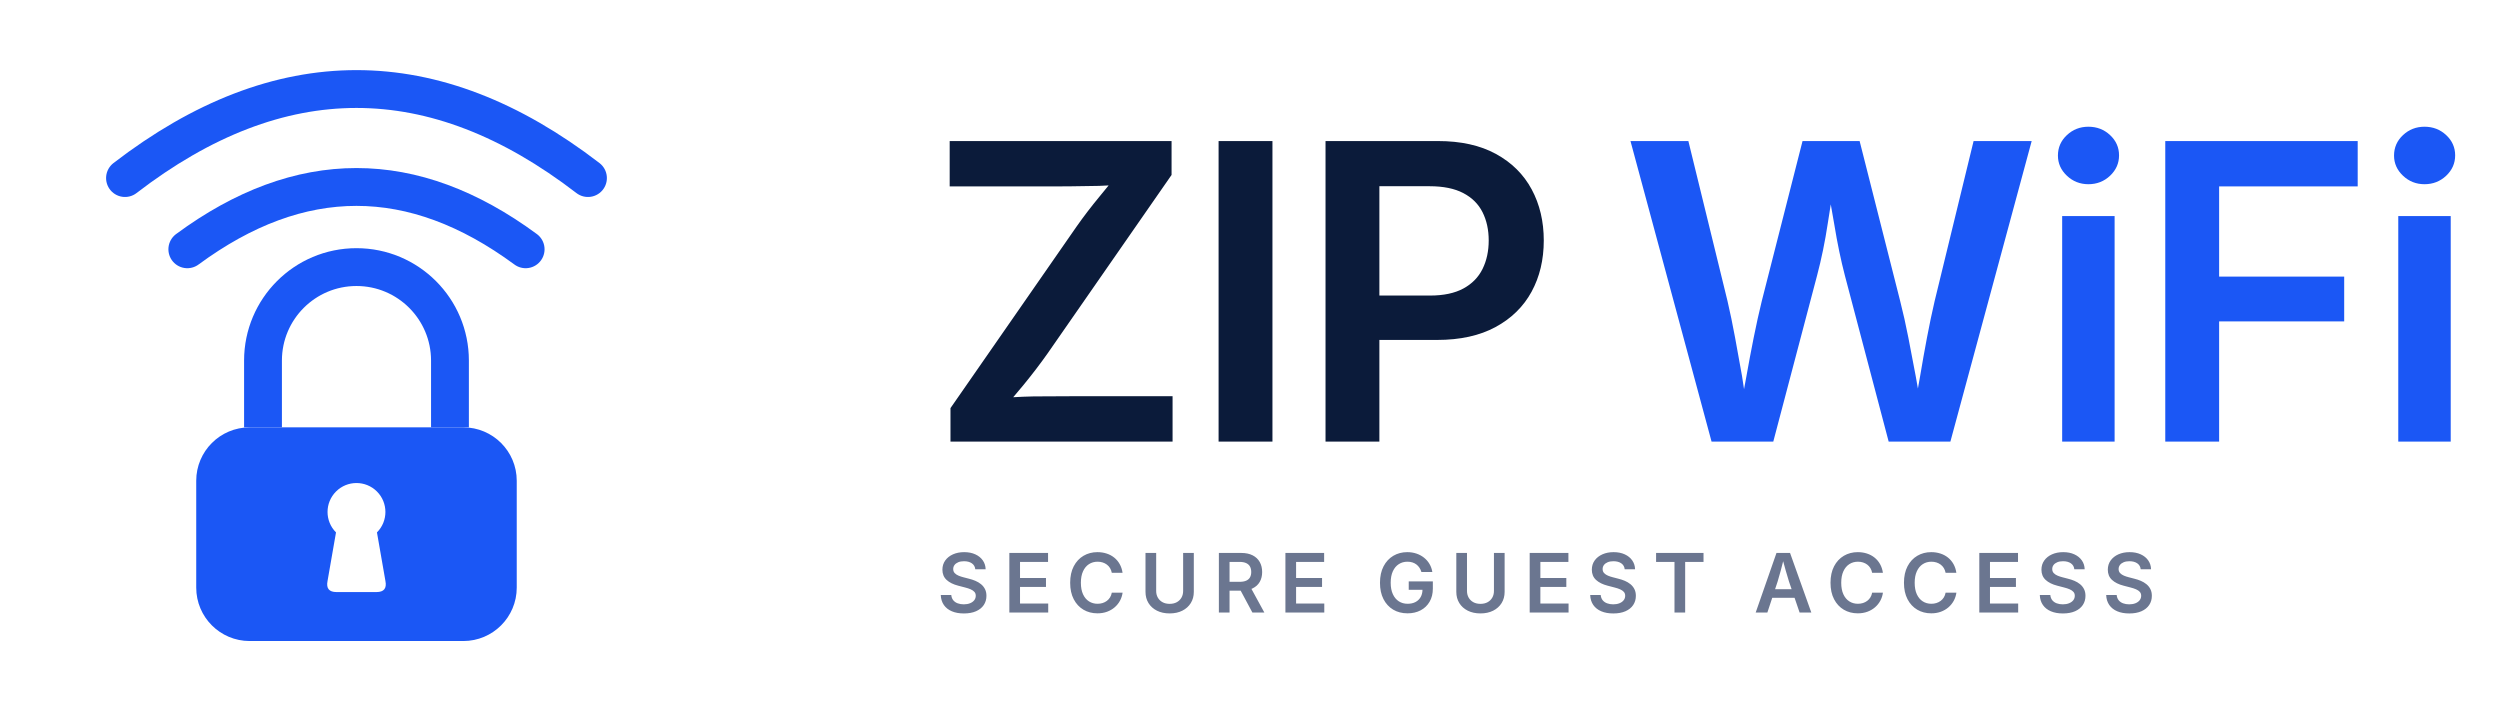
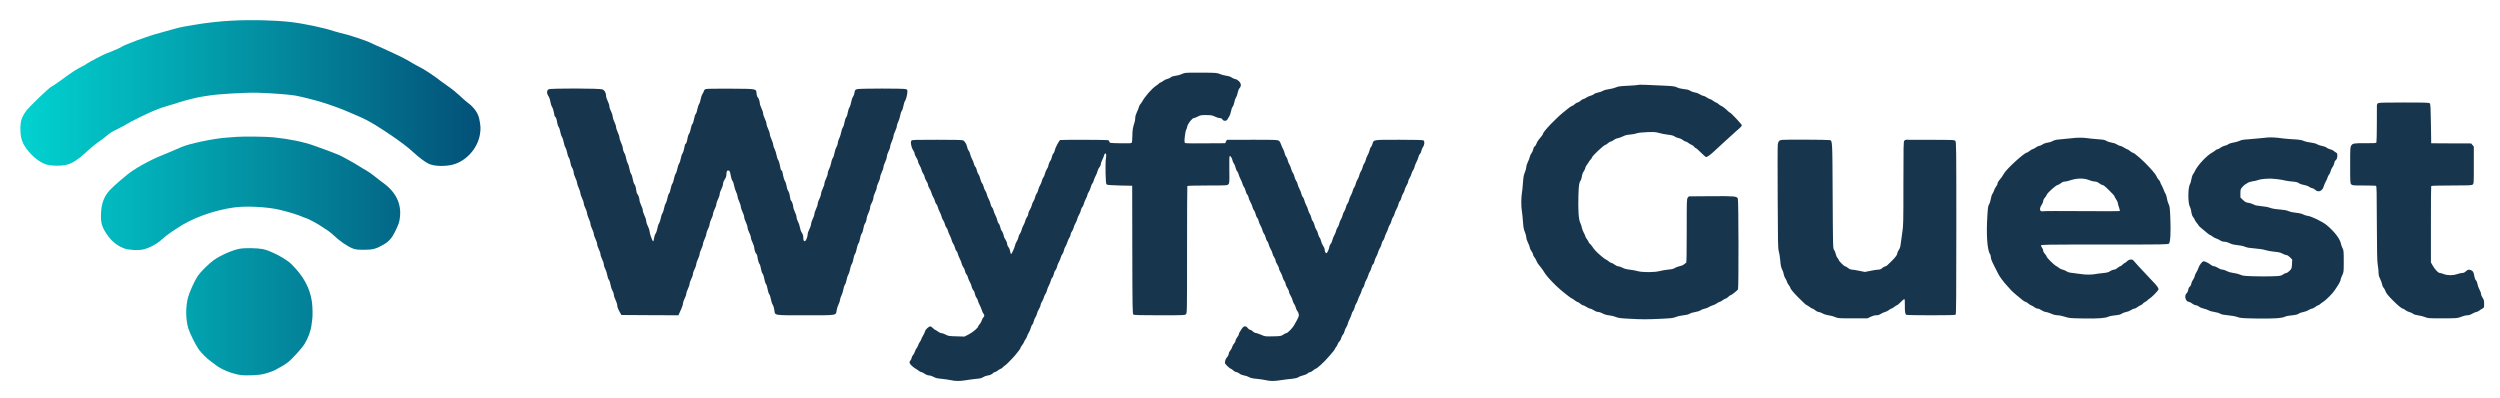
- <svg xmlns="http://www.w3.org/2000/svg" width="351" height="100" viewBox="0 0 350.9 100.0" fill="none">
-   <g transform="scale(0.625)">
-     <g>
-       <path d="M28 40Q80 0 132 40" stroke="#1B57F5" stroke-width="8.5" stroke-linecap="round" />
-       <path d="M42 56Q80 28 118 56" stroke="#1B57F5" stroke-width="8.5" stroke-linecap="round" />
-       <path d="M59 96V81A21 21 0 0 1 101 81V96" stroke="#1B57F5" stroke-width="8.5" />
-       <path d="M56 96H104A12 12 0 0 1 116 108V132A12 12 0 0 1 104 144H56A12 12 0 0 1 44 132V108A12 12 0 0 1 56 96Z M84.6 119.6L86.5 130.5Q87 133 84.5 133L75.5 133Q73 133 73.5 130.5L75.4 119.6A6.5 6.5 0 1 1 84.6 119.6Z" fill="#1B57F5" fill-rule="evenodd" />
-     </g>
+ <svg xmlns="http://www.w3.org/2000/svg" viewBox="0 0 748 119" fill="none">
+   <defs>
+     <linearGradient id="wyfyGuestIconGradient" x1="0" y1="0" x2="1" y2="0">
+       <stop offset="0%" stop-color="#02D3D0" />
+       <stop offset="100%" stop-color="#035078" />
+     </linearGradient>
+   </defs>
+   <g transform="translate(0,0) scale(0.1666667) translate(0,708) scale(0.1,-0.1)" fill="url(#wyfyGuestIconGradient)" stroke="none">
+     <path d="M4153 6709 c-197 -10 -482 -42 -653 -73 -74 -13 -169 -30 -210 -36 -41 -7 -136 -30 -210 -52 -74 -22 -171 -49 -215 -60 -196 -49 -640 -213 -700 -259 -16 -12 -196 -89 -242 -103 -48 -16 -324 -159 -368 -191 -16 -13 -48 -32 -70 -42 -112 -55 -187 -104 -408 -266 -65 -48 -134 -94 -154 -103 -50 -24 -395 -356 -456 -439 -76 -105 -100 -176 -101 -305 -1 -148 22 -239 86 -337 72 -110 185 -218 288 -275 77 -42 94 -47 191 -58 112 -12 230 -3 309 25 76 27 175 94 275 185 118 108 222 194 285 234 25 16 70 50 100 76 81 68 104 83 241 150 68 34 131 68 139 75 28 24 354 184 490 241 74 31 182 69 240 84 58 16 146 43 195 60 98 33 340 94 420 105 28 4 88 13 135 21 167 27 660 55 875 49 247 -8 563 -32 670 -51 100 -19 328 -75 460 -115 144 -43 390 -132 480 -174 28 -13 104 -46 170 -73 113 -48 178 -81 318 -163 80 -47 328 -211 385 -254 26 -20 84 -63 130 -96 46 -33 120 -94 165 -136 96 -90 217 -182 279 -211 86 -42 248 -53 393 -27 257 45 485 282 530 548 17 103 15 153 -11 281 -23 110 -96 212 -218 301 -21 15 -82 69 -135 119 -53 50 -135 117 -181 148 -47 32 -110 77 -140 100 -157 122 -319 228 -436 285 -33 16 -102 55 -154 88 -52 32 -174 94 -270 137 -96 44 -203 93 -237 109 -34 16 -65 29 -69 29 -4 0 -42 18 -84 39 -99 52 -427 160 -575 191 -27 6 -75 19 -105 29 -169 59 -547 139 -785 166 -286 33 -706 43 -1062 24z M4245 4623 c-22 -1 -105 -8 -185 -14 -235 -17 -668 -109 -805 -170 -84 -38 -319 -137 -429 -181 -60 -23 -282 -139 -351 -183 -27 -17 -70 -44 -95 -60 -82 -51 -343 -274 -413 -352 -100 -111 -147 -237 -154 -419 -8 -176 21 -262 145 -424 66 -87 172 -164 273 -200 89 -31 259 -39 349 -16 113 29 236 96 330 181 47 43 117 98 155 122 39 25 88 58 110 73 263 180 649 322 1020 375 213 31 604 12 821 -40 153 -36 340 -93 398 -121 28 -13 56 -24 63 -24 18 0 178 -81 250 -126 155 -98 202 -131 253 -180 117 -112 260 -210 357 -246 48 -18 81 -22 193 -22 158 -1 222 16 352 91 100 57 153 118 213 240 63 131 75 164 85 256 28 241 -75 451 -299 612 -42 30 -112 84 -156 120 -44 37 -109 82 -145 102 -36 20 -95 55 -131 79 -84 54 -298 172 -364 202 -77 33 -212 84 -440 165 -194 70 -456 123 -736 152 -128 13 -541 18 -664 8z M4305 2615 c-128 -22 -353 -121 -472 -208 -87 -62 -230 -205 -283 -281 -54 -80 -149 -289 -175 -386 -44 -169 -43 -389 5 -554 23 -80 131 -298 186 -376 49 -68 151 -170 224 -221 30 -21 69 -50 85 -63 94 -77 288 -155 436 -177 101 -15 325 -6 419 16 85 21 196 61 229 83 14 10 51 31 82 46 30 15 84 49 120 76 76 57 254 251 305 334 62 99 114 238 125 335 5 47 12 98 15 112 9 48 6 223 -6 309 -36 253 -153 466 -376 685 -95 93 -377 240 -508 264 -101 19 -322 22 -411 6z" />
  </g>
-   <path d="M133.398 62.0V57.299L151.099 31.811Q152.571 29.715 154.327 27.591Q154.95 26.826 155.602 26.033Q154.271 26.118 152.939 26.118Q150.164 26.175 147.389 26.175H133.285V19.803H164.438V24.561L147.049 49.596Q145.491 51.805 143.679 54.014Q142.942 54.892 142.206 55.77Q143.65 55.685 145.066 55.656Q147.898 55.628 150.73 55.628H164.579V62.0Z M178.602 19.803V62.0H171.04V19.803Z M186.054 62.0V19.803H201.828Q206.671 19.803 209.984 21.615Q213.298 23.428 214.997 26.585Q216.696 29.743 216.696 33.765Q216.696 37.814 214.983 40.958Q213.269 44.102 209.928 45.914Q206.586 47.727 201.715 47.727H193.615V62.0ZM193.615 41.496H200.724Q203.584 41.496 205.411 40.505Q207.237 39.514 208.101 37.758Q208.965 36.002 208.965 33.765Q208.965 31.527 208.101 29.8Q207.237 28.072 205.396 27.109Q203.556 26.146 200.667 26.146H193.615Z" fill="#0B1B3A" />
-   <path d="M240.253 62.0 228.869 19.803H236.997L242.491 42.261Q243.057 44.696 243.553 47.387Q244.048 50.077 244.53 52.796Q244.671 53.702 244.813 54.637Q244.983 53.702 245.153 52.796Q245.634 50.077 246.172 47.387Q246.71 44.696 247.305 42.261L253.026 19.803H261.041L266.733 42.261Q267.356 44.696 267.88 47.387Q268.404 50.077 268.914 52.796Q269.055 53.674 269.225 54.552Q269.367 53.674 269.537 52.796Q269.99 50.077 270.5 47.387Q271.009 44.696 271.576 42.261L277.042 19.803H285.198L273.785 62.0H265.119L258.973 38.692Q258.124 35.436 257.501 31.612Q257.246 30.196 256.991 28.695Q256.764 30.083 256.566 31.386Q256 35.152 255.065 38.692L248.919 62.0Z M289.478 62.0V30.338H296.841V62.0ZM293.16 25.863Q291.404 25.863 290.144 24.674Q288.883 23.484 288.883 21.842Q288.883 20.143 290.144 18.967Q291.404 17.792 293.16 17.792Q294.944 17.792 296.204 18.967Q297.464 20.143 297.464 21.813Q297.464 23.484 296.204 24.674Q294.944 25.863 293.16 25.863Z M303.954 62.0V19.803H330.971V26.175H311.515V38.834H329.074V45.121H311.515V62.0Z M336.667 62.0V30.338H344.031V62.0ZM340.349 25.863Q338.593 25.863 337.333 24.674Q336.073 23.484 336.073 21.842Q336.073 20.143 337.333 18.967Q338.593 17.792 340.349 17.792Q342.133 17.792 343.393 18.967Q344.654 20.143 344.654 21.813Q344.654 23.484 343.393 24.674Q342.133 25.863 340.349 25.863Z" fill="#1B57F5" />
-   <path d="M135.279 86.129Q134.308 86.129 133.592 85.826Q132.876 85.523 132.471 84.944Q132.067 84.366 132.033 83.541H133.51Q133.55 83.979 133.785 84.271Q134.021 84.562 134.409 84.706Q134.796 84.849 135.268 84.849Q135.762 84.849 136.141 84.697Q136.52 84.546 136.733 84.273Q136.947 84.001 136.947 83.642Q136.947 83.316 136.759 83.103Q136.571 82.889 136.231 82.74Q135.891 82.592 135.436 82.479L134.487 82.232Q133.437 81.963 132.85 81.418Q132.264 80.873 132.264 79.986Q132.264 79.245 132.662 78.689Q133.061 78.133 133.752 77.827Q134.442 77.521 135.318 77.521Q136.211 77.521 136.885 77.83Q137.559 78.139 137.938 78.683Q138.317 79.228 138.334 79.924H136.879Q136.823 79.385 136.399 79.09Q135.975 78.796 135.296 78.796Q134.824 78.796 134.484 78.939Q134.145 79.082 133.962 79.329Q133.78 79.576 133.78 79.896Q133.78 80.244 133.996 80.469Q134.212 80.694 134.541 80.828Q134.869 80.963 135.206 81.047L135.987 81.25Q136.453 81.362 136.891 81.547Q137.329 81.732 137.68 82.016Q138.031 82.3 138.238 82.704Q138.446 83.108 138.446 83.653Q138.446 84.388 138.07 84.947Q137.694 85.506 136.986 85.818Q136.279 86.129 135.279 86.129Z M141.662 86.0V77.633H147.097V78.897H143.161V81.154H146.805V82.401H143.161V84.737H147.12V86.0Z M154.03 86.112Q152.93 86.112 152.065 85.601Q151.2 85.09 150.701 84.13Q150.201 83.17 150.201 81.822Q150.201 80.469 150.703 79.506Q151.206 78.543 152.073 78.032Q152.941 77.521 154.03 77.521Q154.715 77.521 155.313 77.715Q155.911 77.908 156.38 78.282Q156.849 78.655 157.152 79.194Q157.456 79.733 157.557 80.418H156.046Q155.973 80.042 155.796 79.756Q155.619 79.469 155.356 79.27Q155.092 79.071 154.76 78.967Q154.429 78.863 154.053 78.863Q153.368 78.863 152.837 79.208Q152.306 79.554 152.006 80.214Q151.706 80.873 151.706 81.822Q151.706 82.782 152.009 83.439Q152.312 84.096 152.843 84.433Q153.373 84.77 154.047 84.77Q154.423 84.77 154.755 84.666Q155.086 84.562 155.353 84.363Q155.619 84.164 155.799 83.875Q155.979 83.585 156.046 83.215H157.562Q157.478 83.816 157.195 84.341Q156.911 84.866 156.451 85.264Q155.99 85.663 155.381 85.888Q154.772 86.112 154.03 86.112Z M164.17 86.124Q163.148 86.124 162.384 85.739Q161.62 85.354 161.199 84.672Q160.778 83.99 160.778 83.097V77.633H162.277V82.973Q162.277 83.496 162.51 83.906Q162.743 84.315 163.167 84.548Q163.591 84.781 164.17 84.781Q164.748 84.781 165.172 84.548Q165.596 84.315 165.829 83.906Q166.062 83.496 166.062 82.973V77.633H167.561V83.097Q167.561 83.99 167.137 84.672Q166.713 85.354 165.952 85.739Q165.192 86.124 164.17 86.124Z M171.08 86.0V77.633H174.208Q175.168 77.633 175.825 77.97Q176.482 78.307 176.819 78.911Q177.156 79.514 177.156 80.312Q177.156 81.109 176.816 81.699Q176.476 82.288 175.814 82.608Q175.735 82.648 175.651 82.681L177.465 86.0H175.786L174.141 82.928H172.579V86.0ZM172.579 81.688H173.989Q174.556 81.688 174.915 81.527Q175.275 81.367 175.449 81.059Q175.623 80.75 175.623 80.312Q175.623 79.863 175.449 79.545Q175.275 79.228 174.913 79.06Q174.55 78.891 173.978 78.891H172.579Z M180.422 86.0V77.633H185.858V78.897H181.921V81.154H185.566V82.401H181.921V84.737H185.88V86.0Z M197.573 86.112Q196.416 86.112 195.546 85.59Q194.676 85.068 194.187 84.108Q193.699 83.147 193.699 81.828Q193.699 80.475 194.201 79.512Q194.704 78.549 195.568 78.035Q196.433 77.521 197.528 77.521Q198.219 77.521 198.817 77.723Q199.415 77.925 199.884 78.299Q200.353 78.672 200.653 79.183Q200.953 79.694 201.049 80.306H199.516Q199.415 79.969 199.238 79.705Q199.061 79.441 198.811 79.25Q198.561 79.06 198.244 78.961Q197.927 78.863 197.545 78.863Q196.871 78.863 196.341 79.206Q195.81 79.548 195.507 80.205Q195.203 80.862 195.203 81.817Q195.203 82.76 195.507 83.42Q195.81 84.08 196.343 84.425Q196.877 84.77 197.579 84.77Q198.219 84.77 198.688 84.523Q199.157 84.276 199.415 83.821Q199.656 83.389 199.668 82.805H197.736V81.626H201.122V82.631Q201.122 83.703 200.664 84.487Q200.207 85.27 199.406 85.691Q198.606 86.112 197.573 86.112Z M207.808 86.124Q206.786 86.124 206.022 85.739Q205.259 85.354 204.837 84.672Q204.416 83.99 204.416 83.097V77.633H205.916V82.973Q205.916 83.496 206.149 83.906Q206.382 84.315 206.806 84.548Q207.23 84.781 207.808 84.781Q208.386 84.781 208.81 84.548Q209.234 84.315 209.467 83.906Q209.7 83.496 209.7 82.973V77.633H211.199V83.097Q211.199 83.99 210.776 84.672Q210.352 85.354 209.591 85.739Q208.83 86.124 207.808 86.124Z M214.718 86.0V77.633H220.154V78.897H216.218V81.154H219.862V82.401H216.218V84.737H220.176V86.0Z M226.458 86.129Q225.487 86.129 224.771 85.826Q224.055 85.523 223.65 84.944Q223.246 84.366 223.213 83.541H224.689Q224.729 83.979 224.964 84.271Q225.2 84.562 225.588 84.706Q225.975 84.849 226.447 84.849Q226.941 84.849 227.32 84.697Q227.699 84.546 227.912 84.273Q228.126 84.001 228.126 83.642Q228.126 83.316 227.938 83.103Q227.75 82.889 227.41 82.74Q227.07 82.592 226.615 82.479L225.666 82.232Q224.616 81.963 224.03 81.418Q223.443 80.873 223.443 79.986Q223.443 79.245 223.841 78.689Q224.24 78.133 224.931 77.827Q225.621 77.521 226.497 77.521Q227.39 77.521 228.064 77.83Q228.738 78.139 229.117 78.683Q229.496 79.228 229.513 79.924H228.058Q228.002 79.385 227.578 79.09Q227.154 78.796 226.475 78.796Q226.003 78.796 225.664 78.939Q225.324 79.082 225.141 79.329Q224.959 79.576 224.959 79.896Q224.959 80.244 225.175 80.469Q225.391 80.694 225.72 80.828Q226.048 80.963 226.385 81.047L227.166 81.25Q227.632 81.362 228.07 81.547Q228.508 81.732 228.859 82.016Q229.21 82.3 229.417 82.704Q229.625 83.108 229.625 83.653Q229.625 84.388 229.249 84.947Q228.873 85.506 228.165 85.818Q227.458 86.129 226.458 86.129Z M232.465 78.897V77.633H239.124V78.897H236.547V86.0H235.048V78.897Z M246.449 86.0 249.368 77.633H251.272L254.259 86.0H252.614L251.907 83.928H248.773L248.088 86.0ZM251.491 82.721 251.126 81.654Q250.907 80.98 250.671 80.126Q250.503 79.52 250.306 78.796Q250.121 79.531 249.958 80.143Q249.728 81.002 249.526 81.654L249.172 82.721Z M260.782 86.112Q259.682 86.112 258.817 85.601Q257.952 85.09 257.453 84.13Q256.953 83.17 256.953 81.822Q256.953 80.469 257.455 79.506Q257.958 78.543 258.826 78.032Q259.693 77.521 260.782 77.521Q261.468 77.521 262.066 77.715Q262.664 77.908 263.132 78.282Q263.601 78.655 263.905 79.194Q264.208 79.733 264.309 80.418H262.798Q262.725 80.042 262.548 79.756Q262.372 79.469 262.108 79.27Q261.844 79.071 261.512 78.967Q261.181 78.863 260.805 78.863Q260.12 78.863 259.589 79.208Q259.059 79.554 258.758 80.214Q258.458 80.873 258.458 81.822Q258.458 82.782 258.761 83.439Q259.064 84.096 259.595 84.433Q260.125 84.77 260.799 84.77Q261.176 84.77 261.507 84.666Q261.838 84.562 262.105 84.363Q262.372 84.164 262.551 83.875Q262.731 83.585 262.798 83.215H264.314Q264.23 83.816 263.947 84.341Q263.663 84.866 263.203 85.264Q262.742 85.663 262.133 85.888Q261.524 86.112 260.782 86.112Z M271.096 86.112Q269.995 86.112 269.131 85.601Q268.266 85.09 267.766 84.13Q267.266 83.17 267.266 81.822Q267.266 80.469 267.769 79.506Q268.271 78.543 269.139 78.032Q270.006 77.521 271.096 77.521Q271.781 77.521 272.379 77.715Q272.977 77.908 273.446 78.282Q273.915 78.655 274.218 79.194Q274.521 79.733 274.622 80.418H273.112Q273.039 80.042 272.862 79.756Q272.685 79.469 272.421 79.27Q272.157 79.071 271.826 78.967Q271.495 78.863 271.118 78.863Q270.433 78.863 269.903 79.208Q269.372 79.554 269.072 80.214Q268.771 80.873 268.771 81.822Q268.771 82.782 269.074 83.439Q269.378 84.096 269.908 84.433Q270.439 84.77 271.113 84.77Q271.489 84.77 271.82 84.666Q272.152 84.562 272.418 84.363Q272.685 84.164 272.865 83.875Q273.044 83.585 273.112 83.215H274.628Q274.544 83.816 274.26 84.341Q273.976 84.866 273.516 85.264Q273.056 85.663 272.446 85.888Q271.837 86.112 271.096 86.112Z M277.844 86.0V77.633H283.279V78.897H279.343V81.154H282.987V82.401H279.343V84.737H283.302V86.0Z M289.583 86.129Q288.612 86.129 287.896 85.826Q287.18 85.523 286.776 84.944Q286.371 84.366 286.338 83.541H287.814Q287.854 83.979 288.09 84.271Q288.325 84.562 288.713 84.706Q289.1 84.849 289.572 84.849Q290.066 84.849 290.445 84.697Q290.824 84.546 291.038 84.273Q291.251 84.001 291.251 83.642Q291.251 83.316 291.063 83.103Q290.875 82.889 290.535 82.74Q290.195 82.592 289.74 82.479L288.791 82.232Q287.741 81.963 287.155 81.418Q286.568 80.873 286.568 79.986Q286.568 79.245 286.967 78.689Q287.365 78.133 288.056 77.827Q288.747 77.521 289.623 77.521Q290.515 77.521 291.189 77.83Q291.863 78.139 292.242 78.683Q292.621 79.228 292.638 79.924H291.184Q291.127 79.385 290.703 79.09Q290.28 78.796 289.6 78.796Q289.128 78.796 288.789 78.939Q288.449 79.082 288.266 79.329Q288.084 79.576 288.084 79.896Q288.084 80.244 288.3 80.469Q288.516 80.694 288.845 80.828Q289.173 80.963 289.51 81.047L290.291 81.25Q290.757 81.362 291.195 81.547Q291.633 81.732 291.984 82.016Q292.335 82.3 292.542 82.704Q292.75 83.108 292.75 83.653Q292.75 84.388 292.374 84.947Q291.998 85.506 291.29 85.818Q290.583 86.129 289.583 86.129Z M298.903 86.129Q297.931 86.129 297.215 85.826Q296.499 85.523 296.095 84.944Q295.691 84.366 295.657 83.541H297.134Q297.173 83.979 297.409 84.271Q297.645 84.562 298.032 84.706Q298.42 84.849 298.891 84.849Q299.386 84.849 299.765 84.697Q300.144 84.546 300.357 84.273Q300.57 84.001 300.57 83.642Q300.57 83.316 300.382 83.103Q300.194 82.889 299.854 82.74Q299.515 82.592 299.06 82.479L298.111 82.232Q297.061 81.963 296.474 81.418Q295.887 80.873 295.887 79.986Q295.887 79.245 296.286 78.689Q296.685 78.133 297.375 77.827Q298.066 77.521 298.942 77.521Q299.835 77.521 300.509 77.83Q301.183 78.139 301.562 78.683Q301.941 79.228 301.957 79.924H300.503Q300.447 79.385 300.023 79.09Q299.599 78.796 298.92 78.796Q298.448 78.796 298.108 78.939Q297.768 79.082 297.586 79.329Q297.403 79.576 297.403 79.896Q297.403 80.244 297.62 80.469Q297.836 80.694 298.164 80.828Q298.493 80.963 298.83 81.047L299.61 81.25Q300.076 81.362 300.514 81.547Q300.952 81.732 301.303 82.016Q301.654 82.3 301.862 82.704Q302.07 83.108 302.07 83.653Q302.07 84.388 301.693 84.947Q301.317 85.506 300.61 85.818Q299.902 86.129 298.903 86.129Z" fill="#6B7690" />
+   <g transform="translate(158,16) scale(0.1666667) translate(0,618) scale(0.1,-0.1)" fill="#17364E" stroke="none">
+     <path d="M11793 5830 c-23 -5 -56 -16 -74 -26 -18 -9 -61 -20 -97 -24 -42 -6 -71 -15 -85 -29 -12 -11 -41 -24 -64 -29 -23 -5 -56 -22 -73 -36 -18 -14 -37 -26 -45 -26 -7 0 -19 -7 -26 -16 -8 -9 -30 -27 -49 -39 -78 -50 -202 -190 -259 -294 -8 -14 -22 -34 -32 -44 -10 -11 -21 -34 -24 -51 -4 -17 -20 -58 -36 -90 -18 -38 -29 -75 -29 -102 0 -24 -6 -63 -14 -86 -30 -90 -36 -129 -38 -237 0 -65 -6 -117 -12 -124 -8 -10 -55 -12 -203 -9 -190 4 -191 4 -197 27 -3 12 -13 25 -21 29 -19 7 -852 9 -863 2 -21 -12 -90 -144 -95 -180 -3 -21 -15 -49 -27 -61 -11 -11 -24 -43 -29 -69 -5 -27 -14 -51 -20 -55 -13 -9 -41 -75 -41 -99 0 -11 -12 -37 -27 -58 -14 -21 -30 -59 -35 -83 -4 -25 -17 -54 -27 -65 -11 -12 -23 -39 -27 -61 -4 -22 -18 -58 -32 -80 -14 -22 -29 -60 -34 -84 -4 -25 -17 -54 -28 -66 -11 -12 -24 -42 -28 -67 -5 -25 -19 -58 -31 -74 -12 -15 -24 -45 -27 -66 -4 -21 -20 -58 -35 -81 -16 -24 -29 -56 -29 -74 0 -18 -10 -43 -24 -60 -13 -16 -27 -47 -31 -68 -4 -22 -18 -57 -31 -77 -13 -20 -29 -59 -34 -85 -6 -26 -20 -57 -31 -69 -10 -11 -23 -41 -27 -66 -5 -25 -19 -58 -30 -73 -12 -15 -24 -43 -28 -64 -9 -45 -61 -161 -73 -161 -5 0 -12 21 -16 47 -4 27 -17 60 -31 76 -14 17 -24 42 -24 60 0 19 -13 50 -30 76 -17 24 -30 52 -30 63 0 24 -28 90 -41 99 -6 4 -15 28 -20 55 -5 26 -18 58 -29 69 -12 12 -23 40 -27 61 -3 21 -18 62 -33 89 -15 28 -31 67 -34 88 -4 20 -16 45 -27 56 -11 10 -23 36 -26 57 -3 22 -18 62 -33 89 -16 28 -31 66 -34 86 -4 21 -16 49 -28 64 -11 15 -25 47 -29 71 -5 24 -17 52 -28 63 -10 10 -24 44 -31 74 -6 30 -21 69 -34 86 -13 18 -27 52 -30 75 -4 24 -16 52 -26 61 -11 10 -22 34 -26 54 -3 20 -19 59 -34 86 -15 28 -30 68 -34 90 -4 22 -16 49 -27 61 -10 11 -23 41 -27 66 -10 50 -42 102 -73 119 -13 7 -173 10 -466 10 -368 1 -448 -2 -460 -13 -22 -23 -6 -120 28 -171 16 -23 29 -53 29 -67 0 -14 14 -45 30 -69 17 -24 30 -55 30 -69 0 -14 13 -46 29 -71 16 -25 32 -62 35 -82 3 -19 17 -51 31 -69 14 -19 25 -45 25 -59 0 -14 14 -46 30 -70 17 -24 30 -56 30 -70 0 -15 12 -44 26 -65 15 -22 31 -58 36 -80 5 -23 20 -57 32 -76 13 -19 27 -51 30 -71 4 -20 15 -44 26 -54 11 -10 22 -34 26 -54 3 -20 19 -58 34 -86 15 -27 30 -66 34 -86 3 -19 17 -50 30 -67 13 -18 26 -50 30 -71 3 -21 15 -46 26 -56 11 -10 22 -34 26 -54 4 -20 19 -58 34 -86 15 -27 30 -66 34 -86 3 -19 17 -50 30 -67 13 -18 26 -50 30 -71 3 -21 15 -46 26 -56 11 -10 22 -34 26 -54 4 -20 19 -58 34 -86 15 -27 31 -67 34 -87 4 -21 17 -50 30 -65 13 -15 26 -46 29 -67 3 -21 15 -49 26 -60 12 -12 24 -37 27 -56 4 -19 20 -58 36 -86 15 -28 28 -58 28 -68 0 -20 28 -78 42 -87 6 -4 14 -28 19 -55 5 -26 18 -57 29 -69 11 -11 23 -36 26 -55 4 -19 18 -53 31 -76 13 -23 30 -64 38 -91 8 -28 22 -56 30 -63 19 -16 19 -59 0 -66 -8 -3 -20 -25 -27 -48 -6 -22 -24 -56 -40 -74 -15 -18 -28 -36 -28 -41 0 -24 -94 -106 -166 -142 l-79 -41 -145 4 c-135 4 -148 6 -194 31 -27 15 -61 27 -76 27 -15 0 -44 13 -65 30 -21 16 -43 30 -49 30 -6 0 -23 14 -38 30 -14 17 -35 30 -47 30 -30 0 -89 -56 -96 -92 -4 -17 -20 -51 -36 -76 -16 -25 -29 -52 -29 -60 0 -7 -11 -28 -24 -45 -13 -18 -29 -49 -35 -69 -7 -20 -18 -42 -26 -48 -8 -6 -21 -33 -30 -60 -9 -26 -24 -55 -34 -64 -11 -10 -22 -32 -25 -51 -4 -18 -13 -38 -21 -45 -29 -24 -18 -63 28 -101 23 -20 53 -42 67 -49 14 -7 38 -24 53 -36 16 -13 37 -24 46 -24 10 0 38 -13 62 -30 28 -19 57 -30 79 -30 19 0 55 -12 80 -26 35 -20 66 -28 140 -34 52 -5 127 -16 165 -24 88 -20 166 -20 280 -1 50 9 131 19 181 24 70 6 99 13 123 30 18 13 51 25 74 28 47 6 87 24 106 47 8 9 21 16 31 16 9 0 34 13 55 30 21 16 44 30 51 30 8 0 26 13 41 30 14 16 31 30 36 30 9 0 130 122 180 181 69 83 97 122 97 134 0 7 14 29 30 50 17 21 30 43 30 49 0 6 14 31 30 55 17 24 30 51 30 59 0 8 13 36 29 61 16 25 32 63 35 84 4 21 16 47 27 58 11 11 23 39 28 63 4 24 18 56 29 71 12 15 24 43 28 64 3 20 19 57 35 82 16 25 29 57 29 71 0 14 11 42 25 62 14 20 29 55 34 76 5 21 18 51 30 65 11 15 23 43 27 64 3 20 19 59 34 86 15 28 30 66 34 86 4 20 15 44 26 54 10 9 24 41 30 71 6 30 15 54 19 54 10 0 41 66 41 87 0 9 13 39 28 67 16 28 32 67 36 86 3 19 15 44 26 55 11 12 24 42 29 68 5 26 16 56 25 66 10 11 25 46 36 80 10 33 27 72 39 87 12 15 21 39 21 55 0 15 11 40 24 56 13 16 27 47 31 68 4 22 18 56 31 75 12 19 27 54 33 78 5 24 20 60 34 80 14 20 27 54 30 76 4 21 15 47 26 57 11 11 23 36 27 56 4 21 20 61 35 89 16 28 29 60 29 71 0 11 11 37 25 57 14 21 30 58 36 84 5 26 18 56 29 67 10 11 21 36 25 55 4 19 20 58 35 85 15 28 31 66 34 86 4 20 18 49 31 63 14 15 25 39 25 54 0 15 14 54 30 87 17 33 30 67 30 76 0 9 7 22 15 29 23 19 30 -13 18 -89 -6 -38 -8 -147 -6 -258 4 -156 8 -195 21 -205 11 -9 78 -14 236 -18 l221 -5 2 -1150 c2 -1071 4 -1151 20 -1162 13 -10 123 -13 470 -13 441 0 454 1 473 20 20 20 20 30 20 1156 0 624 2 1139 5 1144 4 6 145 10 361 10 345 0 355 1 375 21 20 20 21 29 18 259 -2 132 0 243 5 247 12 12 43 -32 51 -74 3 -21 15 -47 26 -59 10 -11 23 -42 28 -68 5 -26 18 -57 30 -70 11 -12 24 -37 27 -56 4 -19 19 -57 34 -85 15 -27 31 -66 35 -85 4 -19 16 -45 27 -57 11 -12 24 -43 29 -69 5 -26 18 -56 29 -66 11 -10 23 -37 26 -58 4 -22 19 -59 34 -83 15 -24 30 -61 34 -83 4 -21 17 -49 28 -61 11 -12 24 -42 29 -67 4 -25 17 -54 28 -65 12 -12 24 -39 27 -61 4 -22 19 -59 34 -83 15 -24 30 -61 34 -83 4 -21 17 -49 28 -61 11 -12 24 -42 29 -67 4 -25 17 -54 28 -65 11 -11 23 -37 27 -58 3 -21 19 -58 34 -83 15 -25 30 -61 34 -81 3 -19 17 -51 31 -69 14 -19 25 -45 25 -59 0 -14 14 -46 30 -70 17 -24 30 -55 30 -69 0 -14 13 -46 29 -71 16 -25 32 -62 35 -82 3 -19 17 -51 31 -69 14 -19 25 -45 25 -59 0 -14 14 -46 30 -70 17 -24 30 -55 30 -69 0 -14 13 -46 29 -71 16 -25 32 -62 35 -82 4 -21 16 -49 27 -64 12 -14 26 -45 31 -68 5 -23 18 -51 29 -63 11 -12 22 -37 25 -56 6 -34 -7 -63 -91 -207 -27 -47 -112 -131 -132 -131 -9 0 -35 -12 -57 -28 -38 -26 -45 -27 -182 -30 -140 -3 -143 -3 -212 27 -39 17 -78 31 -87 31 -21 0 -51 16 -76 41 -10 10 -28 19 -38 19 -11 0 -29 14 -41 30 -33 46 -72 42 -107 -11 -43 -65 -53 -83 -53 -100 0 -9 -13 -33 -30 -54 -16 -21 -30 -49 -30 -62 0 -13 -11 -35 -25 -49 -13 -13 -29 -41 -35 -63 -5 -21 -21 -50 -35 -65 -14 -15 -25 -36 -25 -47 0 -24 -15 -55 -40 -82 -17 -17 -30 -60 -30 -94 0 -17 89 -103 107 -103 7 0 26 -13 43 -30 17 -16 41 -30 55 -30 13 0 37 -11 54 -25 18 -16 50 -29 83 -35 30 -4 71 -18 91 -30 27 -16 63 -24 134 -30 54 -5 127 -16 163 -24 82 -20 159 -20 280 0 52 8 136 19 187 23 68 7 100 15 122 30 16 12 53 26 81 31 29 6 65 21 82 35 16 14 38 25 48 25 11 0 35 14 53 30 19 17 39 30 45 30 22 0 158 125 234 215 33 39 70 82 84 98 13 15 24 31 24 36 0 5 11 22 23 38 13 15 29 43 35 62 7 19 20 40 31 47 10 7 23 33 29 57 6 24 21 52 32 62 11 10 23 35 26 56 4 21 17 53 30 71 13 17 27 48 30 67 4 20 19 59 34 86 15 28 30 66 34 85 3 19 15 44 26 55 11 12 24 42 29 67 4 26 15 54 24 63 9 9 23 39 32 67 8 28 25 69 39 92 13 23 26 57 30 77 3 20 15 44 25 54 11 9 23 36 26 58 4 23 17 58 30 77 13 19 29 55 35 80 6 25 22 61 35 80 12 19 25 52 28 74 4 22 15 44 26 52 11 8 22 31 26 56 4 24 18 60 31 80 13 20 28 56 33 78 5 23 20 58 34 78 14 20 27 54 30 76 4 21 15 47 26 57 11 11 23 36 27 56 4 21 18 57 31 81 14 23 30 62 35 85 5 23 18 51 29 63 10 11 23 42 28 68 5 26 18 57 29 69 11 12 24 40 28 61 4 22 19 59 34 83 15 24 30 61 34 83 3 22 15 49 27 61 11 11 23 39 28 63 4 24 18 56 29 71 12 15 24 43 28 64 3 20 19 57 35 82 16 25 29 57 29 71 0 14 11 42 25 62 14 20 29 55 34 76 5 21 18 51 30 65 11 15 23 43 27 64 3 20 19 59 34 86 15 28 30 66 34 86 4 20 15 44 26 54 11 10 23 35 26 56 4 21 17 53 30 71 27 36 32 99 10 117 -10 8 -134 12 -436 12 -475 0 -460 3 -481 -73 -6 -24 -19 -51 -29 -60 -10 -9 -21 -36 -25 -60 -4 -23 -19 -60 -33 -83 -14 -22 -29 -60 -34 -84 -4 -25 -17 -54 -28 -66 -11 -12 -24 -42 -28 -67 -5 -25 -19 -58 -31 -74 -12 -15 -24 -45 -28 -66 -3 -22 -17 -56 -31 -76 -14 -20 -29 -57 -34 -81 -4 -25 -17 -54 -27 -65 -11 -12 -23 -39 -27 -61 -4 -22 -18 -58 -32 -80 -14 -22 -29 -60 -34 -84 -4 -25 -17 -54 -28 -66 -11 -12 -24 -42 -28 -67 -5 -25 -19 -58 -31 -74 -12 -15 -24 -45 -28 -66 -3 -22 -17 -55 -30 -75 -13 -19 -28 -55 -32 -80 -5 -24 -18 -54 -29 -66 -11 -12 -23 -40 -27 -62 -4 -22 -18 -57 -31 -77 -13 -21 -29 -60 -35 -87 -5 -27 -19 -57 -29 -66 -11 -10 -22 -34 -25 -54 -9 -50 -35 -109 -52 -115 -15 -6 -33 31 -33 70 0 13 -13 42 -29 64 -15 22 -31 59 -35 82 -4 24 -16 52 -26 63 -11 12 -24 42 -28 67 -5 25 -18 58 -30 73 -11 14 -23 40 -27 58 -8 42 -36 107 -46 107 -4 0 -12 23 -18 51 -6 28 -20 62 -31 76 -11 14 -22 41 -26 62 -3 20 -19 59 -34 86 -15 28 -31 67 -34 88 -4 21 -16 47 -27 58 -11 11 -23 37 -26 57 -3 20 -18 60 -33 87 -16 28 -31 66 -34 86 -4 21 -16 49 -28 64 -11 15 -25 48 -30 73 -4 25 -17 55 -27 66 -11 12 -25 44 -31 71 -6 28 -22 66 -34 85 -13 19 -26 53 -29 74 -4 21 -16 49 -27 61 -11 12 -24 40 -27 61 -3 21 -18 59 -32 84 -14 25 -30 62 -36 84 -6 22 -21 47 -36 58 -24 18 -49 19 -470 19 -244 0 -450 0 -456 -1 -7 0 -19 -14 -25 -31 l-13 -30 -362 -2 c-356 -2 -362 -2 -367 18 -8 33 11 191 27 222 9 16 18 46 22 66 9 47 88 147 116 147 11 0 43 12 72 28 47 24 62 27 152 26 87 0 107 -4 155 -27 30 -15 70 -27 87 -27 24 0 37 -7 49 -26 21 -31 71 -30 88 1 6 11 21 36 34 56 12 20 27 62 32 94 5 33 18 67 29 79 11 12 24 48 30 81 6 33 20 72 30 86 11 14 24 52 30 84 7 35 20 68 33 82 36 38 30 88 -15 129 -20 19 -47 34 -60 34 -12 0 -40 12 -61 26 -25 17 -60 29 -100 34 -33 4 -86 18 -116 31 -52 22 -68 23 -320 25 -146 2 -284 -1 -307 -6z M19929 5616 c-4 -4 -85 -11 -180 -15 -144 -7 -182 -12 -221 -30 -26 -12 -80 -26 -121 -31 -44 -5 -90 -18 -112 -31 -20 -12 -60 -26 -88 -30 -27 -5 -59 -17 -71 -28 -12 -11 -39 -24 -61 -29 -22 -5 -58 -21 -79 -35 -21 -15 -46 -27 -56 -27 -9 0 -31 -13 -48 -30 -18 -16 -41 -30 -52 -30 -10 0 -33 -13 -50 -30 -17 -16 -37 -30 -44 -30 -8 0 -32 -15 -55 -32 -22 -18 -60 -48 -83 -66 -140 -108 -388 -366 -388 -404 0 -6 -12 -26 -27 -44 -16 -19 -40 -49 -54 -67 -14 -17 -32 -49 -38 -70 -7 -20 -21 -42 -32 -47 -12 -7 -21 -26 -25 -51 -4 -23 -18 -54 -31 -70 -13 -15 -27 -45 -30 -66 -4 -20 -19 -62 -35 -91 -15 -30 -28 -70 -28 -91 0 -20 -12 -63 -26 -96 -21 -48 -27 -86 -34 -190 -5 -71 -14 -157 -20 -190 -13 -77 -13 -233 0 -310 6 -33 15 -118 20 -190 7 -103 14 -143 34 -190 14 -33 26 -76 26 -96 0 -21 13 -61 28 -91 16 -29 31 -71 35 -91 3 -21 17 -51 31 -68 14 -17 26 -41 26 -54 0 -13 11 -37 25 -53 14 -17 31 -45 37 -64 6 -18 23 -48 37 -65 14 -18 38 -48 52 -65 14 -18 34 -46 43 -63 33 -59 105 -142 221 -255 79 -77 270 -230 288 -230 5 0 25 -14 44 -30 18 -16 41 -30 50 -30 8 0 31 -13 50 -30 18 -16 41 -30 51 -30 9 0 37 -14 62 -30 25 -16 54 -30 66 -30 12 0 41 -13 65 -30 27 -18 57 -30 78 -30 19 0 54 -12 79 -26 31 -18 68 -29 118 -35 41 -4 95 -18 121 -29 40 -18 81 -24 238 -32 228 -13 326 -13 591 0 172 8 208 13 250 32 28 12 83 25 131 29 54 6 93 15 118 30 20 12 65 25 100 30 36 5 76 18 92 30 15 11 49 25 74 29 26 5 60 18 75 29 16 12 49 26 74 33 24 7 57 23 73 36 16 13 37 24 46 24 10 0 35 14 56 30 21 17 45 30 55 30 9 0 29 14 45 30 16 16 34 30 40 30 17 0 129 87 136 107 13 33 10 1599 -3 1628 -19 43 -57 46 -484 43 l-396 -3 -19 -24 c-19 -23 -19 -45 -19 -595 0 -396 -3 -572 -10 -574 -6 -2 -24 -15 -39 -28 -16 -14 -53 -29 -83 -34 -29 -6 -66 -20 -81 -31 -21 -15 -53 -23 -120 -29 -51 -5 -121 -17 -157 -27 -89 -24 -312 -24 -392 0 -31 9 -94 21 -140 26 -58 6 -98 16 -132 35 -27 14 -61 26 -76 26 -15 0 -44 13 -65 30 -21 17 -46 30 -56 30 -10 0 -34 13 -52 30 -19 16 -40 30 -46 30 -13 0 -145 110 -189 159 -18 20 -45 54 -59 76 -14 22 -34 46 -45 53 -10 7 -18 19 -18 25 0 7 -14 30 -30 51 -17 22 -30 46 -30 54 0 8 -13 38 -29 66 -16 28 -31 70 -35 93 -3 24 -16 62 -28 85 -29 55 -40 237 -32 493 5 180 14 236 41 266 7 9 16 40 20 68 4 33 16 68 34 94 16 23 29 52 29 63 0 12 14 38 30 59 17 21 30 41 30 45 0 3 14 22 30 40 17 18 30 38 30 43 0 25 215 227 242 227 6 0 26 14 45 30 18 17 42 30 53 30 10 0 32 12 49 26 17 14 47 28 68 31 21 3 63 18 93 33 39 20 77 30 130 34 42 3 96 13 120 22 31 11 90 18 192 22 128 4 155 2 215 -16 37 -11 108 -25 157 -30 64 -7 96 -16 117 -31 16 -12 49 -25 73 -30 25 -4 59 -20 76 -35 17 -14 40 -26 50 -26 10 0 32 -11 48 -25 17 -14 44 -30 61 -36 16 -6 37 -21 46 -35 8 -13 22 -24 29 -24 7 0 49 -36 92 -80 44 -44 85 -80 92 -80 20 0 90 51 153 112 30 29 98 91 149 138 52 47 126 114 165 150 38 36 94 85 123 109 28 24 52 52 52 61 0 17 -199 230 -216 230 -4 0 -20 12 -34 26 -37 38 -110 94 -122 94 -6 0 -26 14 -45 30 -18 17 -40 30 -47 30 -7 0 -30 14 -51 30 -21 17 -45 30 -54 30 -9 0 -36 14 -60 30 -24 17 -53 30 -64 30 -12 0 -37 11 -57 25 -21 14 -62 30 -93 35 -31 5 -69 19 -86 31 -21 15 -52 24 -109 29 -48 5 -97 17 -123 30 -36 19 -69 24 -208 31 -306 16 -486 22 -492 15z M370 5537 c-36 -18 -39 -71 -6 -120 16 -23 30 -63 36 -103 6 -36 20 -78 30 -92 11 -15 25 -54 30 -86 12 -72 19 -96 30 -96 11 0 26 -51 35 -112 3 -26 15 -57 25 -71 11 -13 24 -53 29 -88 6 -35 20 -76 30 -90 11 -15 25 -57 31 -94 6 -37 20 -79 31 -94 10 -14 24 -55 30 -90 5 -34 19 -75 30 -90 11 -15 24 -55 29 -90 5 -35 15 -70 23 -80 18 -20 37 -76 37 -110 0 -14 14 -53 30 -86 17 -33 30 -73 30 -89 0 -16 13 -58 30 -93 16 -34 30 -77 30 -93 0 -17 14 -57 30 -90 17 -33 30 -74 30 -92 0 -18 13 -58 30 -88 16 -30 29 -71 30 -90 0 -19 14 -62 30 -95 16 -33 30 -75 30 -93 0 -18 13 -59 30 -92 17 -33 30 -73 30 -90 0 -17 13 -57 30 -90 17 -33 30 -75 30 -94 0 -19 14 -60 30 -91 17 -31 30 -72 30 -90 0 -18 14 -59 30 -90 17 -33 30 -73 30 -94 0 -20 11 -55 26 -81 14 -25 30 -72 34 -104 5 -34 18 -72 30 -89 13 -16 25 -54 30 -88 5 -33 20 -80 34 -104 14 -24 26 -59 26 -77 0 -18 13 -60 30 -93 16 -33 30 -75 30 -93 0 -33 13 -66 53 -137 l22 -40 513 -3 512 -2 11 27 c6 16 24 55 40 89 16 34 29 76 29 95 1 19 14 59 30 89 17 30 30 69 30 85 0 17 13 57 30 90 16 33 30 74 30 91 0 17 14 56 30 87 17 31 30 71 30 89 0 18 13 58 30 88 16 30 29 70 30 88 0 18 13 59 30 92 16 33 30 73 30 90 0 17 14 57 30 90 17 33 30 73 30 90 0 17 14 57 30 90 17 33 30 74 30 92 1 18 14 58 30 88 17 30 30 71 30 90 1 19 14 60 30 90 17 30 30 70 30 88 0 18 14 58 30 89 17 31 30 70 30 88 0 18 14 59 30 90 17 31 30 72 30 90 0 18 13 59 30 90 17 33 30 73 30 94 0 23 11 51 30 80 19 28 30 57 30 80 0 54 10 81 30 81 27 0 37 -19 48 -92 6 -39 19 -79 32 -96 11 -15 25 -55 30 -88 5 -32 20 -81 34 -108 14 -27 26 -63 26 -80 0 -17 14 -60 30 -94 17 -35 30 -78 30 -95 0 -18 14 -59 30 -92 17 -33 30 -74 30 -93 0 -18 13 -59 30 -92 16 -33 30 -75 30 -94 0 -19 13 -60 30 -91 16 -31 30 -71 30 -89 0 -17 13 -58 30 -91 16 -33 30 -75 30 -92 0 -37 28 -113 41 -113 4 0 11 -17 14 -37 10 -73 26 -128 41 -144 8 -9 19 -45 24 -80 5 -37 18 -75 30 -92 13 -17 25 -55 31 -93 5 -37 18 -77 30 -93 11 -15 24 -55 29 -91 5 -36 18 -76 29 -91 11 -15 25 -57 31 -94 6 -37 20 -79 31 -94 11 -15 24 -55 29 -92 15 -107 -28 -99 560 -99 583 0 544 -6 560 92 5 31 20 78 34 105 14 26 26 62 26 79 0 17 12 53 26 80 14 27 29 76 34 108 5 33 18 72 29 87 11 15 25 56 30 90 6 35 20 76 30 90 11 15 25 57 31 94 6 37 20 79 31 94 11 15 24 55 29 91 5 36 18 76 29 91 11 15 25 57 31 94 6 37 20 79 31 94 11 15 24 55 29 88 5 36 17 74 30 90 12 17 25 55 30 92 5 35 15 70 23 80 18 20 37 76 37 110 0 14 14 53 30 86 17 33 30 75 30 95 0 19 7 46 15 60 30 54 45 94 45 124 0 17 14 58 30 91 17 33 30 74 30 91 0 18 13 58 30 89 16 31 30 72 30 91 0 19 14 61 30 94 17 33 30 73 30 90 0 17 13 57 30 90 17 34 30 76 30 97 1 22 13 61 30 93 17 30 30 69 30 87 0 17 13 60 30 95 16 34 30 77 30 93 0 17 13 57 30 90 16 33 30 74 30 91 0 17 12 53 26 80 14 27 29 76 34 108 5 33 18 72 29 87 11 15 25 56 30 90 6 35 19 75 29 89 19 26 42 120 42 172 0 21 -6 31 -26 38 -35 14 -828 13 -876 0 -37 -11 -42 -17 -52 -81 -4 -21 -15 -48 -26 -62 -10 -13 -24 -54 -30 -91 -6 -37 -20 -80 -31 -95 -11 -15 -24 -55 -29 -88 -5 -36 -17 -74 -30 -90 -12 -17 -25 -55 -30 -90 -4 -34 -17 -74 -29 -90 -11 -15 -25 -55 -30 -88 -6 -33 -21 -82 -36 -109 -14 -27 -25 -65 -25 -83 0 -19 -12 -54 -26 -78 -14 -24 -29 -71 -34 -104 -5 -34 -17 -72 -30 -88 -12 -17 -25 -55 -30 -89 -4 -32 -20 -79 -34 -104 -15 -26 -26 -61 -26 -81 0 -21 -13 -61 -30 -94 -17 -31 -30 -72 -30 -90 0 -18 -13 -59 -30 -90 -17 -32 -30 -73 -30 -94 -1 -20 -14 -60 -30 -91 -17 -30 -30 -70 -30 -88 0 -18 -13 -59 -30 -92 -16 -33 -30 -74 -30 -92 0 -18 -13 -58 -30 -88 -16 -31 -29 -71 -30 -91 0 -21 -13 -62 -30 -94 -16 -31 -30 -69 -30 -84 0 -42 -25 -114 -44 -126 -23 -14 -36 8 -36 65 0 32 -8 57 -26 83 -15 23 -29 62 -34 95 -4 31 -20 77 -34 102 -14 25 -26 61 -26 80 0 20 -13 62 -30 95 -16 33 -30 75 -30 93 0 36 -25 102 -41 113 -6 3 -14 37 -19 74 -5 44 -16 79 -30 97 -13 17 -25 55 -30 91 -5 33 -18 73 -29 88 -11 15 -25 57 -31 93 -12 73 -19 96 -30 96 -11 0 -18 23 -30 96 -6 36 -20 78 -31 93 -11 15 -24 54 -29 87 -5 32 -20 81 -34 108 -14 27 -26 63 -26 79 0 17 -14 59 -30 94 -16 34 -30 78 -30 96 0 17 -14 59 -30 92 -17 33 -30 74 -30 93 0 18 -13 59 -30 92 -16 33 -30 74 -30 92 0 19 -13 60 -30 93 -16 33 -30 75 -30 93 0 36 -25 103 -42 113 -6 4 -13 30 -16 57 -8 91 17 87 -466 90 -258 2 -432 -1 -448 -7 -15 -6 -28 -20 -32 -36 -4 -15 -16 -39 -27 -54 -10 -14 -24 -55 -30 -90 -5 -34 -19 -75 -30 -90 -10 -14 -24 -56 -30 -91 -6 -38 -18 -73 -29 -85 -11 -12 -23 -48 -30 -90 -7 -42 -19 -78 -30 -90 -11 -12 -23 -47 -29 -85 -6 -35 -20 -77 -31 -92 -11 -14 -22 -46 -26 -70 -8 -59 -24 -108 -34 -108 -11 0 -18 -24 -30 -94 -5 -30 -18 -68 -29 -83 -11 -15 -25 -56 -30 -90 -5 -34 -19 -75 -30 -90 -11 -15 -25 -57 -31 -92 -6 -35 -20 -76 -31 -90 -11 -15 -24 -55 -30 -90 -5 -34 -19 -75 -30 -90 -10 -14 -24 -56 -30 -91 -6 -38 -18 -73 -29 -85 -11 -12 -23 -47 -29 -85 -6 -35 -20 -77 -30 -91 -11 -15 -25 -56 -30 -90 -6 -35 -20 -76 -30 -90 -11 -15 -25 -56 -30 -90 -6 -35 -20 -76 -30 -90 -11 -15 -25 -56 -30 -90 -6 -36 -20 -76 -32 -93 -13 -18 -24 -51 -28 -85 -3 -31 -10 -54 -16 -53 -15 6 -64 142 -64 182 -1 19 -14 60 -31 90 -17 32 -29 71 -30 93 0 21 -13 63 -30 97 -17 33 -30 74 -30 92 0 19 -13 60 -30 93 -16 33 -30 75 -30 93 0 36 -25 102 -41 113 -6 3 -14 37 -19 74 -5 44 -16 79 -30 97 -13 18 -25 55 -31 94 -5 37 -18 77 -30 93 -11 15 -24 54 -29 89 -5 34 -18 78 -30 97 -11 18 -25 62 -31 97 -6 34 -16 70 -23 78 -17 20 -36 76 -36 108 0 14 -13 54 -30 89 -16 34 -30 78 -30 96 0 17 -14 59 -30 92 -16 33 -30 75 -30 93 0 18 -13 59 -30 92 -17 34 -30 76 -30 97 -1 22 -13 61 -30 93 -17 31 -30 70 -30 90 0 20 -13 62 -30 95 -16 33 -30 75 -30 93 0 55 -25 101 -64 117 -48 20 -927 22 -966 2z M33206 5284 c-9 -8 -16 -23 -16 -32 -1 -9 -1 -161 -1 -338 0 -176 -4 -326 -8 -333 -7 -10 -50 -13 -185 -12 -218 2 -242 -2 -267 -43 -18 -29 -19 -54 -19 -353 0 -310 1 -324 20 -343 19 -19 33 -20 224 -20 112 0 211 -3 219 -6 13 -5 15 -92 16 -669 2 -533 5 -681 16 -747 8 -46 15 -109 15 -141 0 -43 7 -72 29 -115 15 -31 31 -75 34 -96 3 -21 15 -49 26 -60 12 -12 26 -37 32 -56 15 -44 44 -81 141 -178 87 -87 154 -142 173 -142 8 0 27 -12 45 -26 17 -14 50 -31 73 -36 23 -5 52 -18 64 -29 14 -14 44 -23 92 -30 39 -4 95 -19 124 -31 50 -22 63 -23 317 -23 265 1 265 1 333 28 37 15 86 27 110 27 28 0 58 10 92 30 28 16 60 30 72 30 12 0 34 11 50 23 15 13 42 30 58 38 29 14 30 17 30 84 0 60 -4 76 -28 110 -15 22 -27 52 -27 67 0 16 -13 52 -29 81 -16 28 -32 73 -35 98 -4 27 -15 54 -26 64 -11 10 -22 34 -26 54 -15 87 -25 111 -54 126 -43 22 -66 19 -102 -15 -22 -21 -41 -30 -65 -30 -18 0 -59 -9 -90 -20 -76 -27 -176 -27 -243 0 -28 11 -60 20 -72 20 -27 0 -86 62 -126 132 l-32 57 0 681 c-1 374 2 685 5 690 4 6 143 10 363 10 307 0 361 2 380 16 22 15 22 15 22 349 l0 334 -24 28 -24 28 -359 1 -358 2 -5 349 c-4 276 -8 353 -19 366 -12 15 -57 17 -467 17 -398 0 -454 -2 -468 -16z M31230 4672 c-25 -1 -83 -7 -130 -13 -47 -6 -141 -14 -210 -19 -97 -6 -135 -12 -167 -29 -23 -11 -72 -25 -108 -30 -39 -6 -75 -18 -91 -30 -15 -12 -44 -24 -66 -27 -21 -4 -55 -20 -75 -35 -20 -16 -44 -29 -54 -29 -11 0 -28 -9 -38 -19 -11 -11 -35 -28 -53 -37 -96 -49 -265 -228 -314 -333 -8 -18 -24 -46 -35 -60 -11 -15 -24 -56 -30 -91 -5 -36 -17 -75 -25 -88 -38 -57 -38 -349 0 -406 9 -14 20 -55 25 -91 7 -46 17 -74 35 -96 14 -17 26 -37 26 -44 0 -7 16 -32 35 -55 19 -23 35 -45 35 -49 0 -6 44 -45 164 -143 19 -16 38 -28 44 -28 6 0 24 -12 41 -26 17 -14 47 -30 66 -35 20 -6 52 -21 72 -35 24 -16 50 -24 78 -24 26 0 60 -10 90 -25 34 -19 73 -28 139 -35 54 -5 110 -17 139 -30 35 -15 81 -23 175 -30 78 -6 152 -17 191 -30 35 -11 107 -24 160 -29 74 -6 107 -14 146 -34 27 -15 60 -27 73 -27 14 0 39 -16 63 -40 l39 -40 -4 -80 c-4 -78 -5 -82 -42 -120 -22 -22 -48 -40 -59 -40 -11 0 -38 -12 -60 -27 -38 -26 -47 -28 -195 -33 -85 -3 -238 -3 -340 1 -162 5 -191 8 -233 28 -26 12 -80 26 -120 30 -46 6 -90 18 -121 35 -27 14 -63 26 -81 26 -19 0 -50 12 -76 30 -24 16 -56 30 -71 30 -14 0 -39 10 -55 23 -37 31 -109 67 -132 67 -26 0 -80 -70 -96 -123 -7 -24 -25 -60 -39 -81 -14 -21 -26 -49 -26 -61 0 -12 -13 -42 -30 -66 -16 -24 -30 -52 -30 -62 0 -23 -19 -60 -36 -70 -8 -4 -17 -27 -21 -49 -3 -25 -16 -51 -30 -64 -48 -44 -16 -154 45 -154 11 0 36 -13 57 -30 22 -17 50 -30 66 -30 15 0 41 -11 57 -25 17 -14 53 -29 83 -35 29 -6 69 -20 88 -31 20 -12 67 -25 105 -30 38 -5 83 -18 102 -29 24 -16 61 -23 141 -30 66 -6 132 -18 168 -31 55 -20 83 -22 346 -27 299 -5 456 5 510 33 16 9 71 20 123 24 70 7 102 15 123 30 16 12 53 25 84 30 31 5 73 21 94 35 21 14 48 26 60 26 12 0 39 14 60 30 21 17 44 30 51 30 8 0 23 9 34 20 10 10 38 31 61 45 50 32 160 143 197 198 15 22 39 58 54 81 34 50 58 100 58 120 0 9 12 41 27 73 28 57 28 61 28 253 0 181 -2 198 -22 235 -12 23 -25 58 -28 79 -17 88 -116 218 -255 334 -72 60 -274 159 -338 166 -23 2 -61 14 -84 26 -28 14 -72 25 -129 30 -51 5 -107 17 -136 30 -34 15 -82 24 -163 30 -75 5 -133 16 -168 29 -31 13 -94 25 -157 30 -76 7 -114 15 -138 30 -18 11 -58 24 -90 29 -47 7 -64 16 -102 53 l-45 44 0 74 c0 68 2 76 32 110 17 20 39 41 48 46 9 6 31 20 49 31 17 12 56 24 85 28 29 3 73 13 97 22 77 27 216 35 341 19 62 -8 129 -19 148 -25 19 -6 77 -14 128 -19 72 -6 100 -13 123 -30 18 -13 55 -26 88 -31 34 -5 72 -18 95 -34 22 -14 48 -26 59 -26 12 0 33 -12 49 -27 55 -53 127 -26 152 57 8 27 26 68 39 92 14 24 28 57 32 73 3 17 16 40 27 52 11 11 24 40 29 64 5 23 20 54 33 70 13 15 26 45 30 68 3 22 12 44 20 48 22 13 36 49 36 92 0 32 -5 43 -22 52 -13 6 -33 20 -45 31 -11 11 -41 24 -65 29 -23 6 -52 19 -64 30 -12 11 -46 24 -78 29 -32 5 -73 19 -92 31 -24 14 -62 24 -112 30 -43 4 -99 17 -127 30 -39 17 -77 23 -195 29 -80 5 -174 13 -210 19 -75 12 -175 17 -240 13z M27715 4659 c-33 -4 -115 -12 -183 -18 -99 -8 -130 -14 -159 -32 -21 -13 -62 -26 -93 -30 -35 -4 -69 -16 -94 -33 -21 -14 -49 -26 -62 -26 -12 0 -35 -11 -51 -24 -16 -14 -43 -28 -59 -32 -16 -4 -44 -20 -62 -36 -18 -15 -39 -28 -46 -28 -44 0 -359 -287 -407 -370 -26 -47 -63 -99 -94 -133 -14 -15 -25 -38 -25 -51 0 -14 -12 -38 -26 -55 -14 -17 -30 -47 -36 -68 -5 -20 -19 -48 -29 -62 -11 -15 -24 -55 -30 -91 -5 -35 -19 -79 -31 -98 -17 -27 -22 -61 -30 -190 -23 -349 -4 -632 48 -706 8 -11 14 -36 14 -54 0 -19 13 -60 28 -91 16 -31 36 -72 45 -91 9 -19 23 -46 31 -60 7 -14 19 -36 25 -50 24 -52 102 -157 174 -233 32 -33 61 -66 65 -72 9 -13 157 -140 208 -178 20 -15 43 -27 50 -27 7 0 28 -13 46 -29 18 -15 44 -32 58 -36 14 -4 38 -18 53 -31 16 -13 41 -24 56 -24 16 0 48 -13 72 -30 24 -16 57 -30 72 -30 16 0 59 -14 97 -30 46 -20 85 -30 119 -30 28 0 85 -12 128 -26 74 -25 91 -27 329 -31 263 -5 401 5 454 32 17 9 70 19 119 24 66 6 97 14 120 30 17 12 52 26 79 30 26 4 65 19 87 34 22 15 50 27 62 27 12 0 34 11 50 24 15 13 45 31 66 39 20 9 37 21 37 26 0 6 18 20 40 31 22 11 40 24 40 28 0 4 14 16 31 26 49 29 169 152 169 174 0 10 -10 32 -22 48 -23 30 -28 37 -160 176 -150 158 -251 268 -265 288 -23 32 -82 27 -118 -10 -16 -16 -34 -30 -40 -30 -6 0 -24 -13 -40 -30 -16 -17 -35 -30 -43 -30 -8 0 -30 -13 -49 -30 -20 -18 -45 -30 -62 -30 -15 0 -46 -12 -67 -26 -31 -22 -57 -29 -129 -36 -49 -4 -112 -13 -138 -18 -63 -13 -185 -13 -267 1 -36 6 -100 14 -143 19 -55 5 -88 14 -107 29 -16 11 -47 25 -70 30 -23 5 -52 18 -63 29 -12 11 -37 27 -54 36 -40 20 -173 153 -173 172 0 8 -13 28 -30 46 -17 18 -30 42 -30 57 0 14 -9 37 -20 51 -11 14 -20 33 -20 43 0 16 61 17 1140 17 1095 0 1141 1 1158 18 25 25 35 221 23 477 -7 167 -11 196 -31 234 -12 24 -26 71 -30 104 -5 32 -15 66 -23 76 -8 9 -22 38 -31 65 -9 27 -28 67 -41 91 -14 23 -25 49 -25 57 0 8 -10 23 -21 34 -12 10 -29 35 -38 54 -19 43 -47 80 -126 167 -115 127 -281 273 -311 273 -7 0 -29 14 -47 30 -19 17 -41 30 -48 30 -8 0 -34 14 -58 30 -24 17 -54 30 -66 30 -12 0 -39 12 -61 26 -23 16 -61 29 -96 34 -32 5 -74 18 -94 31 -29 18 -59 23 -157 30 -67 5 -151 13 -187 19 -75 11 -189 11 -275 -1z m270 -739 c17 -5 48 -16 70 -24 22 -8 56 -15 76 -16 25 0 48 -10 74 -30 21 -16 46 -30 56 -30 19 0 45 -21 125 -100 73 -72 94 -96 94 -107 0 -5 13 -30 30 -54 16 -24 30 -54 30 -66 0 -12 9 -48 21 -79 12 -31 17 -59 13 -62 -5 -4 -310 -5 -679 -2 -368 3 -682 2 -697 -2 -63 -15 -75 44 -23 120 14 20 25 49 25 64 0 15 11 39 26 55 14 15 31 41 38 58 18 41 169 175 198 175 9 0 32 14 53 30 25 20 49 30 71 30 19 0 62 10 96 22 101 35 218 42 303 18z M22505 4629 c-45 -8 -62 -27 -70 -83 -4 -22 -5 -450 -2 -951 3 -815 5 -916 20 -967 10 -31 21 -105 26 -165 7 -84 14 -121 33 -159 14 -27 28 -67 30 -89 3 -22 17 -58 32 -79 14 -21 26 -47 26 -56 0 -9 14 -34 30 -55 17 -21 30 -43 30 -50 0 -20 57 -88 146 -178 97 -97 141 -137 153 -137 4 0 25 -13 46 -30 21 -16 44 -30 53 -30 8 0 30 -14 49 -30 19 -17 45 -30 60 -30 14 0 46 -12 71 -26 27 -16 69 -29 111 -35 36 -4 89 -18 116 -31 48 -22 59 -23 315 -23 l265 0 55 27 c36 18 71 28 101 28 33 0 57 7 83 25 20 14 55 29 76 34 22 5 53 21 70 35 18 14 37 26 44 26 7 0 30 14 51 30 21 17 42 30 48 30 6 0 27 16 46 35 61 61 78 75 89 75 6 0 9 -40 8 -112 -2 -113 5 -156 27 -170 7 -4 206 -8 443 -8 321 0 433 3 442 12 9 9 12 368 12 1554 0 1454 -1 1543 -17 1563 -18 20 -25 20 -443 21 -234 1 -433 1 -442 1 -9 -1 -24 -8 -32 -17 -14 -14 -16 -97 -16 -767 0 -711 -1 -759 -21 -887 -11 -74 -24 -165 -28 -201 -5 -48 -14 -77 -34 -106 -15 -21 -27 -49 -27 -62 0 -25 -30 -66 -100 -136 -79 -80 -94 -93 -121 -99 -14 -3 -38 -17 -53 -31 -18 -17 -38 -25 -63 -25 -19 0 -82 -9 -140 -21 l-105 -21 -103 21 c-57 12 -117 21 -133 21 -17 0 -45 12 -67 30 -21 17 -44 30 -53 30 -16 0 -112 95 -112 111 0 6 -11 24 -24 40 -13 15 -27 47 -31 71 -4 23 -17 55 -29 71 -21 29 -21 29 -26 975 -5 1007 -4 985 -53 997 -31 8 -816 11 -862 4z" />
+   </g>
</svg>
